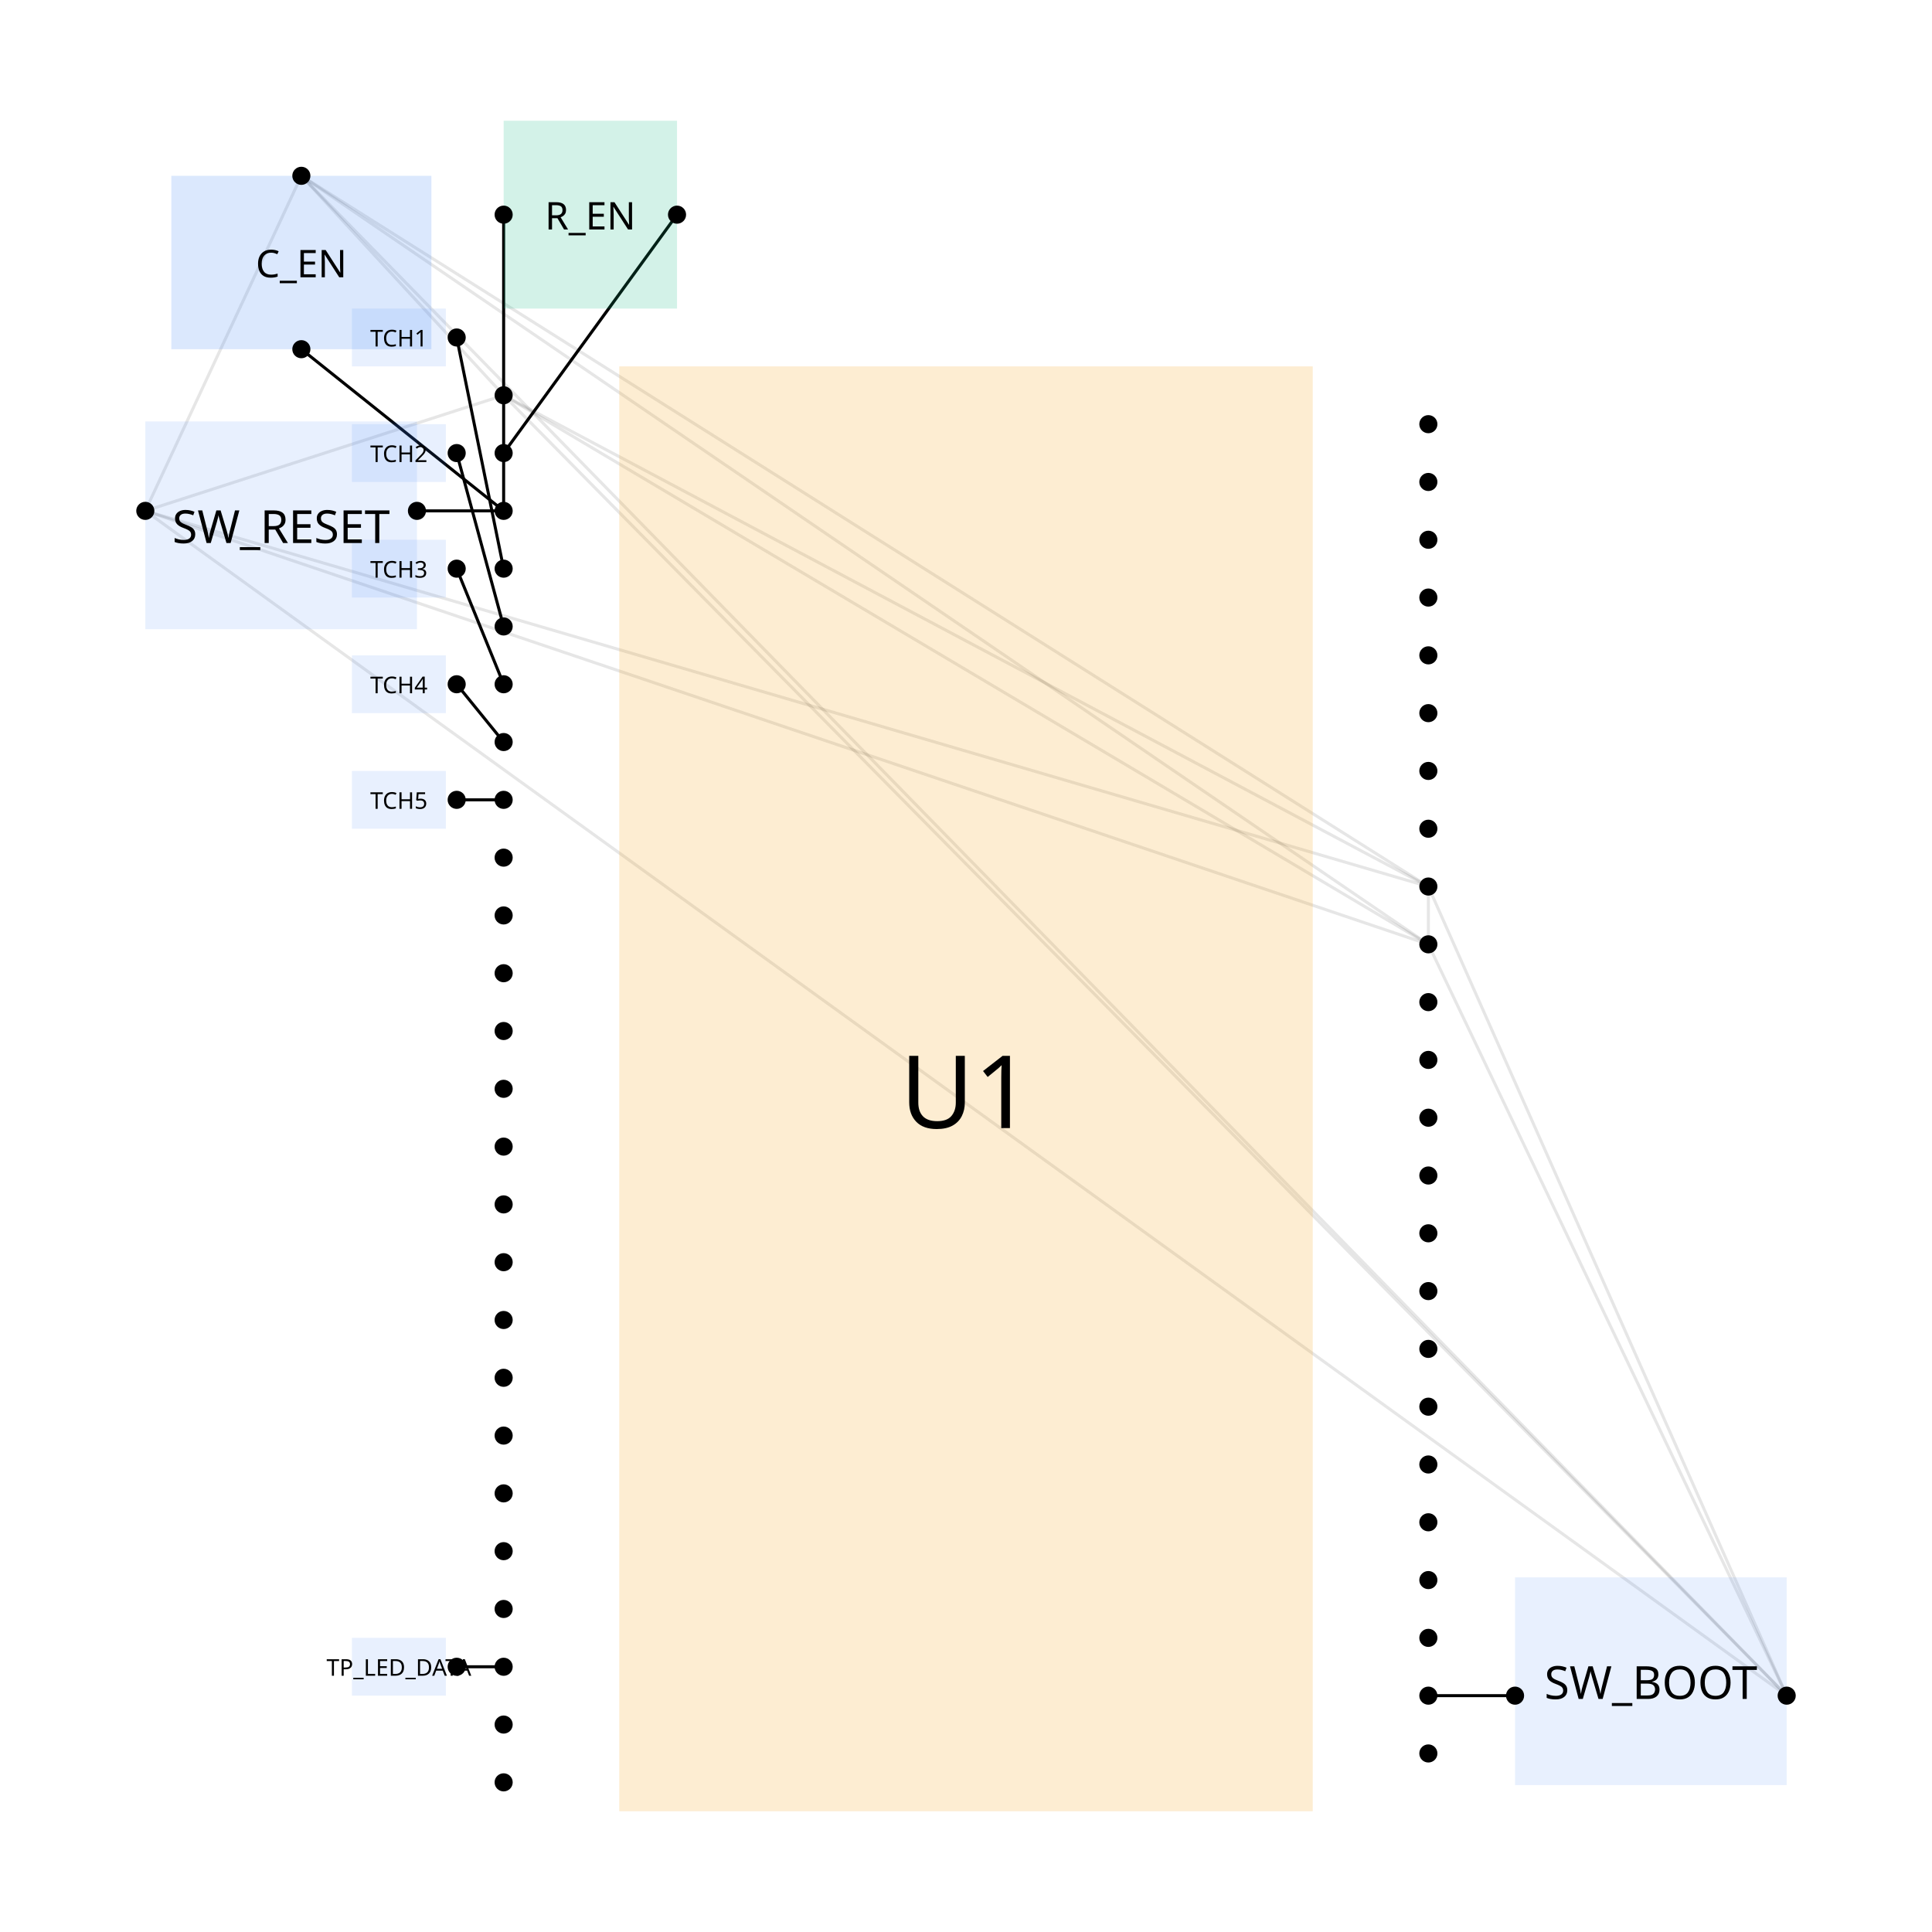
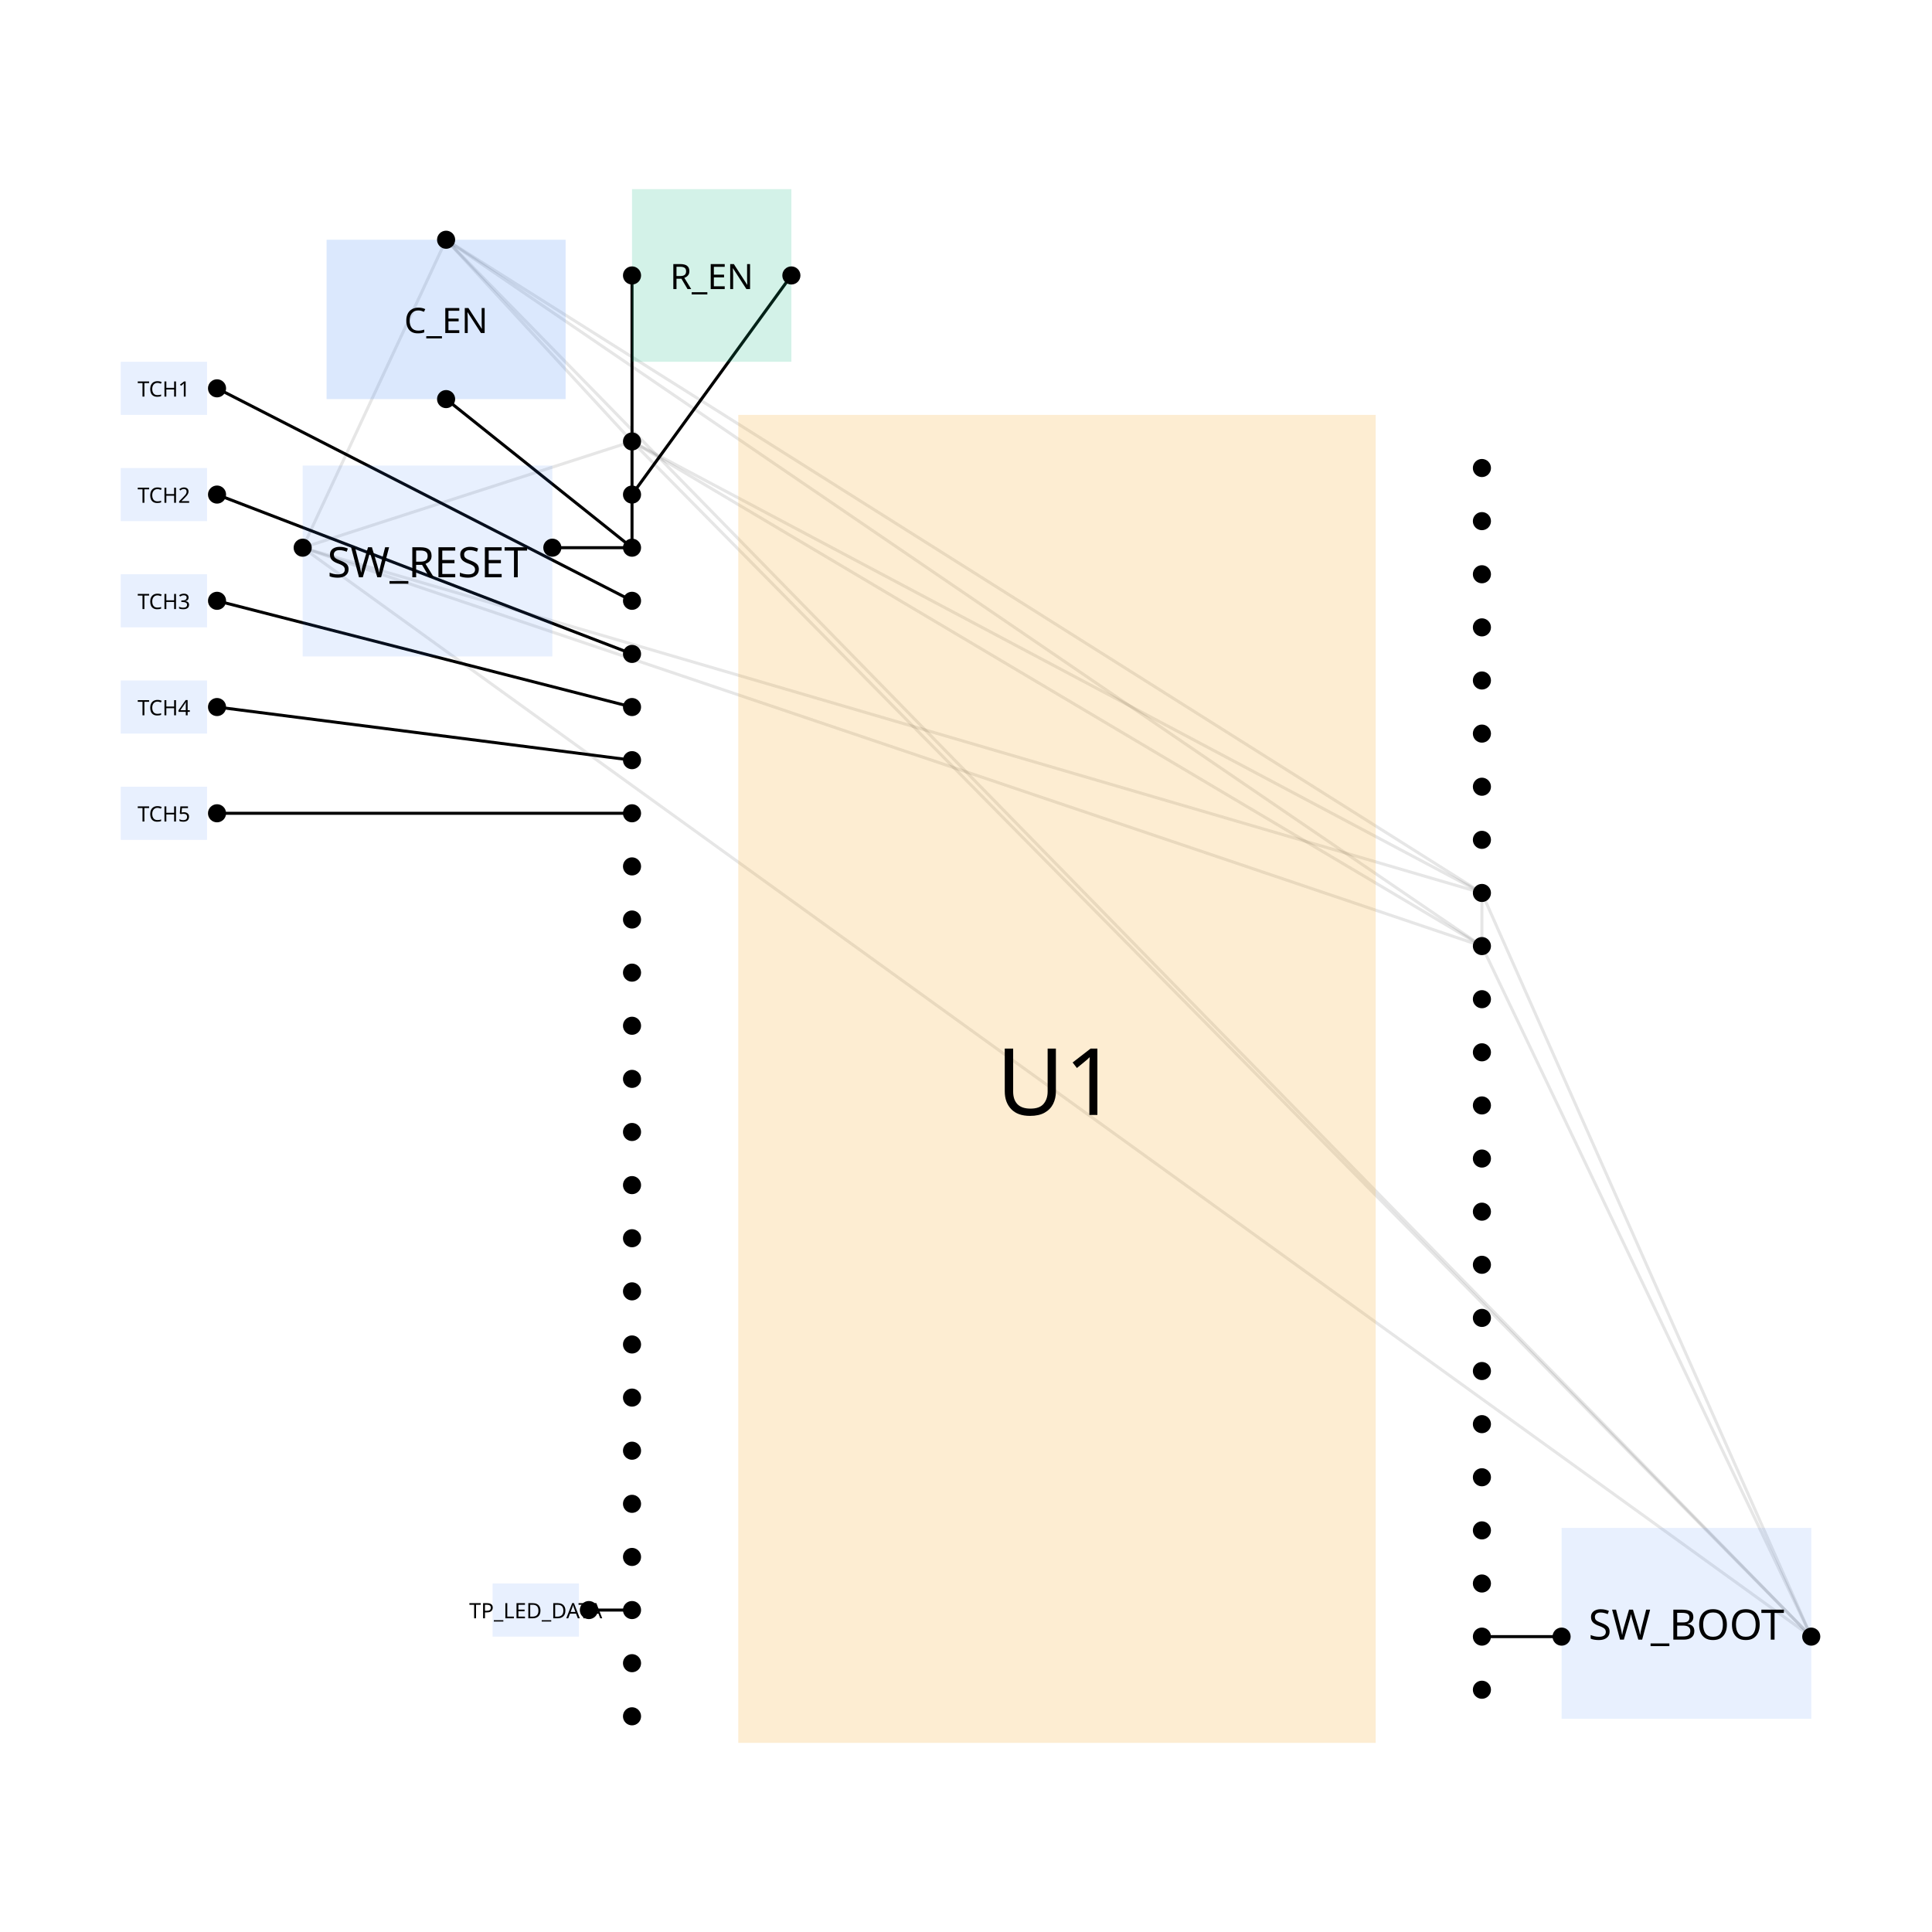
<svg xmlns="http://www.w3.org/2000/svg" width="640" height="640" viewBox="0 0 640 640">
  <rect width="100%" height="100%" fill="white" />
  <g>
-     <polyline data-points="-1.6,2.2000000000000006 -1.0000000000000009,3.0250000000000004" data-type="line" data-label="" points="166.838,150.085 224.274,71.111" fill="none" stroke="rgba(0,0,0,0.1)" stroke-width="1px" />
-   </g>
-   <g>
-     <polyline data-points="-1.6,2.400000000000001 1.6,0.49999999999999956" data-type="line" data-label="" points="166.838,130.94 473.162,312.821" fill="none" stroke="rgba(0,0,0,0.1)" stroke-width="1px" />
-   </g>
-   <g>
-     <polyline data-points="-1.6,2.400000000000001 1.6,0.6999999999999997" data-type="line" data-label="" points="166.838,130.94 473.162,293.675" fill="none" stroke="rgba(0,0,0,0.1)" stroke-width="1px" />
-   </g>
-   <g>
-     <polyline data-points="-1.6,2.400000000000001 -2.3000000000000003,3.15945535" data-type="line" data-label="" points="166.838,130.94 99.829,58.24" fill="none" stroke="rgba(0,0,0,0.1)" stroke-width="1px" />
-   </g>
-   <g>
-     <polyline data-points="-1.6,2.400000000000001 -2.8400000000000003,2.0000000000000013" data-type="line" data-label="" points="166.838,130.94 48.137,169.231" fill="none" stroke="rgba(0,0,0,0.1)" stroke-width="1px" />
-   </g>
-   <g>
-     <polyline data-points="-1.6,2.400000000000001 2.8400000000000003,-2.1000000000000005" data-type="line" data-label="" points="166.838,130.94 591.863,561.709" fill="none" stroke="rgba(0,0,0,0.1)" stroke-width="1px" />
-   </g>
-   <g>
-     <polyline data-points="1.6,0.49999999999999956 1.6,0.6999999999999997" data-type="line" data-label="" points="473.162,312.821 473.162,293.675" fill="none" stroke="rgba(0,0,0,0.1)" stroke-width="1px" />
-   </g>
-   <g>
-     <polyline data-points="1.6,0.49999999999999956 -2.3000000000000003,3.15945535" data-type="line" data-label="" points="473.162,312.821 99.829,58.24" fill="none" stroke="rgba(0,0,0,0.1)" stroke-width="1px" />
-   </g>
-   <g>
-     <polyline data-points="1.6,0.49999999999999956 -2.8400000000000003,2.0000000000000013" data-type="line" data-label="" points="473.162,312.821 48.137,169.231" fill="none" stroke="rgba(0,0,0,0.1)" stroke-width="1px" />
-   </g>
-   <g>
-     <polyline data-points="1.6,0.49999999999999956 2.8400000000000003,-2.1000000000000005" data-type="line" data-label="" points="473.162,312.821 591.863,561.709" fill="none" stroke="rgba(0,0,0,0.1)" stroke-width="1px" />
-   </g>
-   <g>
-     <polyline data-points="1.6,0.6999999999999997 -2.3000000000000003,3.15945535" data-type="line" data-label="" points="473.162,293.675 99.829,58.24" fill="none" stroke="rgba(0,0,0,0.1)" stroke-width="1px" />
-   </g>
-   <g>
-     <polyline data-points="1.6,0.6999999999999997 -2.8400000000000003,2.0000000000000013" data-type="line" data-label="" points="473.162,293.675 48.137,169.231" fill="none" stroke="rgba(0,0,0,0.1)" stroke-width="1px" />
-   </g>
-   <g>
-     <polyline data-points="1.6,0.6999999999999997 2.8400000000000003,-2.1000000000000005" data-type="line" data-label="" points="473.162,293.675 591.863,561.709" fill="none" stroke="rgba(0,0,0,0.1)" stroke-width="1px" />
-   </g>
-   <g>
-     <polyline data-points="-2.3000000000000003,3.15945535 -2.8400000000000003,2.0000000000000013" data-type="line" data-label="" points="99.829,58.24 48.137,169.231" fill="none" stroke="rgba(0,0,0,0.1)" stroke-width="1px" />
-   </g>
-   <g>
-     <polyline data-points="-2.3000000000000003,3.15945535 2.8400000000000003,-2.1000000000000005" data-type="line" data-label="" points="99.829,58.24 591.863,561.709" fill="none" stroke="rgba(0,0,0,0.1)" stroke-width="1px" />
-   </g>
-   <g>
-     <polyline data-points="-2.8400000000000003,2.0000000000000013 2.8400000000000003,-2.1000000000000005" data-type="line" data-label="" points="48.137,169.231 591.863,561.709" fill="none" stroke="rgba(0,0,0,0.1)" stroke-width="1px" />
-   </g>
-   <g>
-     <polyline data-points="-1.6,2.000000000000001 -1.6000000000000005,3.0250000000000004" data-type="line" data-label="" points="166.838,169.231 166.838,71.111" fill="none" stroke="black" stroke-width="1px" />
-   </g>
-   <g>
-     <polyline data-points="-1.6,2.000000000000001 -2.3000000000000003,2.5594553500000004" data-type="line" data-label="" points="166.838,169.231 99.829,115.676" fill="none" stroke="black" stroke-width="1px" />
-   </g>
-   <g>
-     <polyline data-points="-1.6,2.000000000000001 -1.9,2.000000000000001" data-type="line" data-label="" points="166.838,169.231 138.12,169.231" fill="none" stroke="black" stroke-width="1px" />
-   </g>
-   <g>
-     <polyline data-points="1.6,-2.1000000000000005 1.9,-2.1000000000000005" data-type="line" data-label="" points="473.162,561.709 501.88,561.709" fill="none" stroke="black" stroke-width="1px" />
-   </g>
-   <g>
-     <polyline data-points="-1.6,1.8000000000000007 -1.7625000000000002,2.600000000000002" data-type="line" data-label="" points="166.838,188.376 151.282,111.795" fill="none" stroke="black" stroke-width="1px" />
-   </g>
-   <g>
-     <polyline data-points="-1.6,1.6000000000000008 -1.7625000000000002,2.2000000000000015" data-type="line" data-label="" points="166.838,207.521 151.282,150.085" fill="none" stroke="black" stroke-width="1px" />
-   </g>
-   <g>
-     <polyline data-points="-1.6,1.4000000000000008 -1.7625,1.8000000000000012" data-type="line" data-label="" points="166.838,226.667 151.282,188.376" fill="none" stroke="black" stroke-width="1px" />
-   </g>
-   <g>
-     <polyline data-points="-1.6,1.2000000000000008 -1.7625,1.400000000000001" data-type="line" data-label="" points="166.838,245.812 151.282,226.667" fill="none" stroke="black" stroke-width="1px" />
-   </g>
-   <g>
-     <polyline data-points="-1.6,1.0000000000000009 -1.7625,1.0000000000000009" data-type="line" data-label="" points="166.838,264.957 151.282,264.957" fill="none" stroke="black" stroke-width="1px" />
-   </g>
-   <g>
-     <polyline data-points="-1.6,-2.0000000000000004 -1.7625,-2.0000000000000004" data-type="line" data-label="" points="166.838,552.137 151.282,552.137" fill="none" stroke="black" stroke-width="1px" />
-   </g>
-   <g>
-     <polyline data-points="-1.6,2.2000000000000006 -1.0000000000000009,3.0250000000000004" data-type="line" data-label="" points="166.838,150.085 224.274,71.111" fill="none" stroke="black" stroke-width="1px" />
-   </g>
-   <g>
-     <rect data-type="rect" data-label="U1" data-x="0" data-y="0" x="205.128" y="121.368" width="229.744" height="478.632" fill="rgba(245, 158, 11, 0.18)" stroke="none" stroke-width="0.01" />
-   </g>
-   <g>
-     <rect data-type="rect" data-label="R_EN" data-x="-1.3000000000000007" data-y="3.0250000000000004" x="166.838" y="40" width="57.436" height="62.222" fill="rgba(16, 185, 129, 0.18)" stroke="none" stroke-width="0.01" />
-   </g>
-   <g>
-     <rect data-type="rect" data-label="C_EN" data-x="-2.3000000000000003" data-y="2.85945535" x="56.752" y="58.24" width="86.154" height="57.436" fill="rgba(59, 130, 246, 0.18)" stroke="none" stroke-width="0.01" />
-   </g>
-   <g>
-     <rect data-type="rect" data-label="SW_RESET" data-x="-2.37" data-y="1.950000000000001" x="48.137" y="139.608" width="89.983" height="68.819" fill="rgba(59, 130, 246, 0.12)" stroke="none" stroke-width="0.01" />
-   </g>
-   <g>
-     <rect data-type="rect" data-label="SW_BOOT" data-x="2.37" data-y="-2.0500000000000007" x="501.88" y="522.514" width="89.983" height="68.819" fill="rgba(59, 130, 246, 0.12)" stroke="none" stroke-width="0.01" />
-   </g>
-   <g>
-     <rect data-type="rect" data-label="TP_LED_DATA" data-x="-1.9625000000000001" data-y="-2.0000000000000004" x="116.581" y="542.564" width="31.111" height="19.145" fill="rgba(59, 130, 246, 0.12)" stroke="none" stroke-width="0.01" />
-   </g>
-   <g>
-     <rect data-type="rect" data-label="TCH1" data-x="-1.9625000000000001" data-y="2.600000000000002" x="116.581" y="102.222" width="31.111" height="19.145" fill="rgba(59, 130, 246, 0.12)" stroke="none" stroke-width="0.01" />
-   </g>
-   <g>
-     <rect data-type="rect" data-label="TCH2" data-x="-1.9625000000000001" data-y="2.2000000000000015" x="116.581" y="140.513" width="31.111" height="19.145" fill="rgba(59, 130, 246, 0.12)" stroke="none" stroke-width="0.01" />
-   </g>
-   <g>
-     <rect data-type="rect" data-label="TCH3" data-x="-1.9625000000000001" data-y="1.8000000000000012" x="116.581" y="178.803" width="31.111" height="19.145" fill="rgba(59, 130, 246, 0.12)" stroke="none" stroke-width="0.01" />
-   </g>
-   <g>
-     <rect data-type="rect" data-label="TCH4" data-x="-1.9625000000000001" data-y="1.400000000000001" x="116.581" y="217.094" width="31.111" height="19.145" fill="rgba(59, 130, 246, 0.12)" stroke="none" stroke-width="0.01" />
-   </g>
-   <g>
-     <rect data-type="rect" data-label="TCH5" data-x="-1.9625000000000001" data-y="1.0000000000000009" x="116.581" y="255.385" width="31.111" height="19.145" fill="rgba(59, 130, 246, 0.12)" stroke="none" stroke-width="0.01" />
-   </g>
-   <text data-type="text" data-label="U1" data-x="0" data-y="0" x="320" y="360.684" fill="black" font-size="33.504" font-family="sans-serif" text-anchor="middle" dominant-baseline="central">U1</text>
-   <text data-type="text" data-label="R_EN" data-x="-1.3000000000000007" data-y="3.0250000000000004" x="195.556" y="71.111" fill="black" font-size="12.636" font-family="sans-serif" text-anchor="middle" dominant-baseline="central">R_EN</text>
-   <text data-type="text" data-label="C_EN" data-x="-2.3000000000000003" data-y="2.85945535" x="99.829" y="86.958" fill="black" font-size="12.636" font-family="sans-serif" text-anchor="middle" dominant-baseline="central">C_EN</text>
-   <text data-type="text" data-label="SW_RESET" data-x="-2.37" data-y="1.950000000000001" x="93.128" y="174.017" fill="black" font-size="15.14" font-family="sans-serif" text-anchor="middle" dominant-baseline="central">SW_RESET</text>
-   <text data-type="text" data-label="SW_BOOT" data-x="2.37" data-y="-2.0500000000000007" x="546.872" y="556.923" fill="black" font-size="15.14" font-family="sans-serif" text-anchor="middle" dominant-baseline="central">SW_BOOT</text>
-   <text data-type="text" data-label="TP_LED_DATA" data-x="-1.9625000000000001" data-y="-2.0000000000000004" x="132.137" y="552.137" fill="black" font-size="7.658" font-family="sans-serif" text-anchor="middle" dominant-baseline="central">TP_LED_DATA</text>
-   <text data-type="text" data-label="TCH1" data-x="-1.9625000000000001" data-y="2.600000000000002" x="132.137" y="111.795" fill="black" font-size="7.658" font-family="sans-serif" text-anchor="middle" dominant-baseline="central">TCH1</text>
-   <text data-type="text" data-label="TCH2" data-x="-1.9625000000000001" data-y="2.2000000000000015" x="132.137" y="150.085" fill="black" font-size="7.658" font-family="sans-serif" text-anchor="middle" dominant-baseline="central">TCH2</text>
-   <text data-type="text" data-label="TCH3" data-x="-1.9625000000000001" data-y="1.8000000000000012" x="132.137" y="188.376" fill="black" font-size="7.658" font-family="sans-serif" text-anchor="middle" dominant-baseline="central">TCH3</text>
-   <text data-type="text" data-label="TCH4" data-x="-1.9625000000000001" data-y="1.400000000000001" x="132.137" y="226.667" fill="black" font-size="7.658" font-family="sans-serif" text-anchor="middle" dominant-baseline="central">TCH4</text>
-   <text data-type="text" data-label="TCH5" data-x="-1.9625000000000001" data-y="1.0000000000000009" x="132.137" y="264.957" fill="black" font-size="7.658" font-family="sans-serif" text-anchor="middle" dominant-baseline="central">TCH5</text>
-   <g>
-     <circle data-type="point" data-label="source_port_0 (source_net_1)" data-x="-1.6" data-y="2.400000000000001" cx="166.838" cy="130.94" r="3" fill="black" />
-   </g>
-   <g>
-     <circle data-type="point" data-label="source_port_1 (source_net_0)" data-x="-1.6" data-y="2.2000000000000006" cx="166.838" cy="150.085" r="3" fill="black" />
-   </g>
-   <g>
-     <circle data-type="point" data-label="source_port_2" data-x="-1.6" data-y="2.000000000000001" cx="166.838" cy="169.231" r="3" fill="black" />
-   </g>
-   <g>
-     <circle data-type="point" data-label="source_port_3" data-x="-1.6" data-y="1.8000000000000007" cx="166.838" cy="188.376" r="3" fill="black" />
-   </g>
-   <g>
-     <circle data-type="point" data-label="source_port_4" data-x="-1.6" data-y="1.6000000000000008" cx="166.838" cy="207.521" r="3" fill="black" />
-   </g>
-   <g>
-     <circle data-type="point" data-label="source_port_5" data-x="-1.6" data-y="1.4000000000000008" cx="166.838" cy="226.667" r="3" fill="black" />
-   </g>
-   <g>
-     <circle data-type="point" data-label="source_port_6" data-x="-1.6" data-y="1.2000000000000008" cx="166.838" cy="245.812" r="3" fill="black" />
-   </g>
-   <g>
-     <circle data-type="point" data-label="source_port_7" data-x="-1.6" data-y="1.0000000000000009" cx="166.838" cy="264.957" r="3" fill="black" />
-   </g>
-   <g>
-     <circle data-type="point" data-label="source_port_8" data-x="-1.6" data-y="0.8000000000000009" cx="166.838" cy="284.103" r="3" fill="black" />
-   </g>
-   <g>
-     <circle data-type="point" data-label="source_port_9" data-x="-1.6" data-y="0.600000000000001" cx="166.838" cy="303.248" r="3" fill="black" />
-   </g>
-   <g>
-     <circle data-type="point" data-label="source_port_10" data-x="-1.6" data-y="0.400000000000001" cx="166.838" cy="322.393" r="3" fill="black" />
-   </g>
-   <g>
-     <circle data-type="point" data-label="source_port_11" data-x="-1.6" data-y="0.20000000000000107" cx="166.838" cy="341.538" r="3" fill="black" />
-   </g>
-   <g>
-     <circle data-type="point" data-label="source_port_12" data-x="-1.6" data-y="8.881784197001252e-16" cx="166.838" cy="360.684" r="3" fill="black" />
-   </g>
-   <g>
-     <circle data-type="point" data-label="source_port_13" data-x="-1.6" data-y="-0.1999999999999993" cx="166.838" cy="379.829" r="3" fill="black" />
-   </g>
-   <g>
-     <circle data-type="point" data-label="source_port_14" data-x="-1.6" data-y="-0.39999999999999947" cx="166.838" cy="398.974" r="3" fill="black" />
-   </g>
-   <g>
-     <circle data-type="point" data-label="source_port_15" data-x="-1.6" data-y="-0.5999999999999996" cx="166.838" cy="418.12" r="3" fill="black" />
-   </g>
-   <g>
-     <circle data-type="point" data-label="source_port_16" data-x="-1.6" data-y="-0.7999999999999998" cx="166.838" cy="437.265" r="3" fill="black" />
-   </g>
-   <g>
-     <circle data-type="point" data-label="source_port_17" data-x="-1.6" data-y="-1" cx="166.838" cy="456.41" r="3" fill="black" />
-   </g>
-   <g>
-     <circle data-type="point" data-label="source_port_18" data-x="-1.6" data-y="-1.2000000000000002" cx="166.838" cy="475.556" r="3" fill="black" />
-   </g>
-   <g>
-     <circle data-type="point" data-label="source_port_19" data-x="-1.6" data-y="-1.4000000000000004" cx="166.838" cy="494.701" r="3" fill="black" />
-   </g>
-   <g>
-     <circle data-type="point" data-label="source_port_20" data-x="-1.6" data-y="-1.6" cx="166.838" cy="513.846" r="3" fill="black" />
-   </g>
-   <g>
-     <circle data-type="point" data-label="source_port_21" data-x="-1.6" data-y="-1.8000000000000003" cx="166.838" cy="532.991" r="3" fill="black" />
-   </g>
-   <g>
-     <circle data-type="point" data-label="source_port_22" data-x="-1.6" data-y="-2.0000000000000004" cx="166.838" cy="552.137" r="3" fill="black" />
-   </g>
-   <g>
-     <circle data-type="point" data-label="source_port_23" data-x="-1.6" data-y="-2.2000000000000006" cx="166.838" cy="571.282" r="3" fill="black" />
-   </g>
-   <g>
-     <circle data-type="point" data-label="source_port_24" data-x="-1.6" data-y="-2.400000000000001" cx="166.838" cy="590.427" r="3" fill="black" />
-   </g>
-   <g>
-     <circle data-type="point" data-label="source_port_25" data-x="1.6" data-y="-2.3000000000000007" cx="473.162" cy="580.855" r="3" fill="black" />
-   </g>
-   <g>
-     <circle data-type="point" data-label="source_port_26" data-x="1.6" data-y="-2.1000000000000005" cx="473.162" cy="561.709" r="3" fill="black" />
-   </g>
-   <g>
-     <circle data-type="point" data-label="source_port_27" data-x="1.6" data-y="-1.9000000000000008" cx="473.162" cy="542.564" r="3" fill="black" />
-   </g>
-   <g>
-     <circle data-type="point" data-label="source_port_28" data-x="1.6" data-y="-1.7000000000000006" cx="473.162" cy="523.419" r="3" fill="black" />
-   </g>
-   <g>
-     <circle data-type="point" data-label="source_port_29" data-x="1.6" data-y="-1.5000000000000007" cx="473.162" cy="504.274" r="3" fill="black" />
-   </g>
-   <g>
-     <circle data-type="point" data-label="source_port_30" data-x="1.6" data-y="-1.3000000000000007" cx="473.162" cy="485.128" r="3" fill="black" />
-   </g>
-   <g>
-     <circle data-type="point" data-label="source_port_31" data-x="1.6" data-y="-1.1000000000000008" cx="473.162" cy="465.983" r="3" fill="black" />
-   </g>
-   <g>
-     <circle data-type="point" data-label="source_port_32" data-x="1.6" data-y="-0.9000000000000008" cx="473.162" cy="446.838" r="3" fill="black" />
-   </g>
-   <g>
-     <circle data-type="point" data-label="source_port_33" data-x="1.6" data-y="-0.7000000000000008" cx="473.162" cy="427.692" r="3" fill="black" />
-   </g>
-   <g>
-     <circle data-type="point" data-label="source_port_34" data-x="1.6" data-y="-0.5000000000000009" cx="473.162" cy="408.547" r="3" fill="black" />
-   </g>
-   <g>
-     <circle data-type="point" data-label="source_port_35" data-x="1.6" data-y="-0.30000000000000093" cx="473.162" cy="389.402" r="3" fill="black" />
-   </g>
-   <g>
-     <circle data-type="point" data-label="source_port_36" data-x="1.6" data-y="-0.10000000000000098" cx="473.162" cy="370.256" r="3" fill="black" />
-   </g>
-   <g>
-     <circle data-type="point" data-label="source_port_37" data-x="1.6" data-y="0.0999999999999992" cx="473.162" cy="351.111" r="3" fill="black" />
-   </g>
-   <g>
-     <circle data-type="point" data-label="source_port_38" data-x="1.6" data-y="0.2999999999999994" cx="473.162" cy="331.966" r="3" fill="black" />
-   </g>
-   <g>
-     <circle data-type="point" data-label="source_port_39 (source_net_1)" data-x="1.6" data-y="0.49999999999999956" cx="473.162" cy="312.821" r="3" fill="black" />
-   </g>
-   <g>
-     <circle data-type="point" data-label="source_port_40 (source_net_1)" data-x="1.6" data-y="0.6999999999999997" cx="473.162" cy="293.675" r="3" fill="black" />
-   </g>
-   <g>
-     <circle data-type="point" data-label="source_port_41" data-x="1.6" data-y="0.8999999999999999" cx="473.162" cy="274.53" r="3" fill="black" />
-   </g>
-   <g>
-     <circle data-type="point" data-label="source_port_42" data-x="1.6" data-y="1.1" cx="473.162" cy="255.385" r="3" fill="black" />
-   </g>
-   <g>
-     <circle data-type="point" data-label="source_port_43" data-x="1.6" data-y="1.3000000000000003" cx="473.162" cy="236.239" r="3" fill="black" />
-   </g>
-   <g>
-     <circle data-type="point" data-label="source_port_44" data-x="1.6" data-y="1.5000000000000004" cx="473.162" cy="217.094" r="3" fill="black" />
-   </g>
-   <g>
-     <circle data-type="point" data-label="source_port_45" data-x="1.6" data-y="1.7000000000000002" cx="473.162" cy="197.949" r="3" fill="black" />
-   </g>
-   <g>
-     <circle data-type="point" data-label="source_port_46" data-x="1.6" data-y="1.9000000000000004" cx="473.162" cy="178.803" r="3" fill="black" />
-   </g>
-   <g>
-     <circle data-type="point" data-label="source_port_47" data-x="1.6" data-y="2.1000000000000005" cx="473.162" cy="159.658" r="3" fill="black" />
-   </g>
-   <g>
-     <circle data-type="point" data-label="source_port_48" data-x="1.6" data-y="2.3000000000000007" cx="473.162" cy="140.513" r="3" fill="black" />
-   </g>
-   <g>
-     <circle data-type="point" data-label="source_port_49" data-x="-1.6000000000000005" data-y="3.0250000000000004" cx="166.838" cy="71.111" r="3" fill="black" />
-   </g>
-   <g>
-     <circle data-type="point" data-label="source_port_50 (source_net_0)" data-x="-1.0000000000000009" data-y="3.0250000000000004" cx="224.274" cy="71.111" r="3" fill="black" />
-   </g>
-   <g>
-     <circle data-type="point" data-label="source_port_51" data-x="-2.3000000000000003" data-y="2.5594553500000004" cx="99.829" cy="115.676" r="3" fill="black" />
-   </g>
-   <g>
-     <circle data-type="point" data-label="source_port_52 (source_net_1)" data-x="-2.3000000000000003" data-y="3.15945535" cx="99.829" cy="58.24" r="3" fill="black" />
-   </g>
-   <g>
-     <circle data-type="point" data-label="source_port_53" data-x="-1.9" data-y="2.000000000000001" cx="138.12" cy="169.231" r="3" fill="black" />
-   </g>
-   <g>
-     <circle data-type="point" data-label="source_port_54 (source_net_1)" data-x="-2.8400000000000003" data-y="2.0000000000000013" cx="48.137" cy="169.231" r="3" fill="black" />
-   </g>
-   <g>
-     <circle data-type="point" data-label="source_port_57" data-x="1.9" data-y="-2.1000000000000005" cx="501.88" cy="561.709" r="3" fill="black" />
-   </g>
-   <g>
-     <circle data-type="point" data-label="source_port_58 (source_net_1)" data-x="2.8400000000000003" data-y="-2.1000000000000005" cx="591.863" cy="561.709" r="3" fill="black" />
-   </g>
-   <g>
-     <circle data-type="point" data-label="source_port_61" data-x="-1.7625" data-y="-2.0000000000000004" cx="151.282" cy="552.137" r="3" fill="black" />
-   </g>
-   <g>
-     <circle data-type="point" data-label="source_port_62" data-x="-1.7625000000000002" data-y="2.600000000000002" cx="151.282" cy="111.795" r="3" fill="black" />
-   </g>
-   <g>
-     <circle data-type="point" data-label="source_port_63" data-x="-1.7625000000000002" data-y="2.2000000000000015" cx="151.282" cy="150.085" r="3" fill="black" />
-   </g>
-   <g>
-     <circle data-type="point" data-label="source_port_64" data-x="-1.7625" data-y="1.8000000000000012" cx="151.282" cy="188.376" r="3" fill="black" />
-   </g>
-   <g>
-     <circle data-type="point" data-label="source_port_65" data-x="-1.7625" data-y="1.400000000000001" cx="151.282" cy="226.667" r="3" fill="black" />
-   </g>
-   <g>
-     <circle data-type="point" data-label="source_port_66" data-x="-1.7625" data-y="1.0000000000000009" cx="151.282" cy="264.957" r="3" fill="black" />
+     <polyline data-points="-1.6,2.2000000000000006 -1.0000000000000009,3.0250000000000004" data-type="line" data-label="" points="209.364,163.833 262.152,91.249" fill="none" stroke="rgba(0,0,0,0.1)" stroke-width="1px" />
+   </g>
+   <g>
+     <polyline data-points="-1.6,2.400000000000001 1.6,0.49999999999999956" data-type="line" data-label="" points="209.364,146.237 490.903,313.401" fill="none" stroke="rgba(0,0,0,0.1)" stroke-width="1px" />
+   </g>
+   <g>
+     <polyline data-points="-1.6,2.400000000000001 1.6,0.6999999999999997" data-type="line" data-label="" points="209.364,146.237 490.903,295.805" fill="none" stroke="rgba(0,0,0,0.1)" stroke-width="1px" />
+   </g>
+   <g>
+     <polyline data-points="-1.6,2.400000000000001 -2.3000000000000003,3.15945535" data-type="line" data-label="" points="209.364,146.237 147.777,79.419" fill="none" stroke="rgba(0,0,0,0.1)" stroke-width="1px" />
+   </g>
+   <g>
+     <polyline data-points="-1.6,2.400000000000001 -2.8400000000000003,2.0000000000000013" data-type="line" data-label="" points="209.364,146.237 100.267,181.43" fill="none" stroke="rgba(0,0,0,0.1)" stroke-width="1px" />
+   </g>
+   <g>
+     <polyline data-points="-1.6,2.400000000000001 2.8400000000000003,-2.1000000000000005" data-type="line" data-label="" points="209.364,146.237 600,542.152" fill="none" stroke="rgba(0,0,0,0.1)" stroke-width="1px" />
+   </g>
+   <g>
+     <polyline data-points="1.6,0.49999999999999956 1.6,0.6999999999999997" data-type="line" data-label="" points="490.903,313.401 490.903,295.805" fill="none" stroke="rgba(0,0,0,0.1)" stroke-width="1px" />
+   </g>
+   <g>
+     <polyline data-points="1.6,0.49999999999999956 -2.3000000000000003,3.15945535" data-type="line" data-label="" points="490.903,313.401 147.777,79.419" fill="none" stroke="rgba(0,0,0,0.1)" stroke-width="1px" />
+   </g>
+   <g>
+     <polyline data-points="1.6,0.49999999999999956 -2.8400000000000003,2.0000000000000013" data-type="line" data-label="" points="490.903,313.401 100.267,181.43" fill="none" stroke="rgba(0,0,0,0.1)" stroke-width="1px" />
+   </g>
+   <g>
+     <polyline data-points="1.6,0.49999999999999956 2.8400000000000003,-2.1000000000000005" data-type="line" data-label="" points="490.903,313.401 600,542.152" fill="none" stroke="rgba(0,0,0,0.1)" stroke-width="1px" />
+   </g>
+   <g>
+     <polyline data-points="1.6,0.6999999999999997 -2.3000000000000003,3.15945535" data-type="line" data-label="" points="490.903,295.805 147.777,79.419" fill="none" stroke="rgba(0,0,0,0.1)" stroke-width="1px" />
+   </g>
+   <g>
+     <polyline data-points="1.6,0.6999999999999997 -2.8400000000000003,2.0000000000000013" data-type="line" data-label="" points="490.903,295.805 100.267,181.43" fill="none" stroke="rgba(0,0,0,0.1)" stroke-width="1px" />
+   </g>
+   <g>
+     <polyline data-points="1.6,0.6999999999999997 2.8400000000000003,-2.1000000000000005" data-type="line" data-label="" points="490.903,295.805 600,542.152" fill="none" stroke="rgba(0,0,0,0.1)" stroke-width="1px" />
+   </g>
+   <g>
+     <polyline data-points="-2.3000000000000003,3.15945535 -2.8400000000000003,2.0000000000000013" data-type="line" data-label="" points="147.777,79.419 100.267,181.43" fill="none" stroke="rgba(0,0,0,0.1)" stroke-width="1px" />
+   </g>
+   <g>
+     <polyline data-points="-2.3000000000000003,3.15945535 2.8400000000000003,-2.1000000000000005" data-type="line" data-label="" points="147.777,79.419 600,542.152" fill="none" stroke="rgba(0,0,0,0.1)" stroke-width="1px" />
+   </g>
+   <g>
+     <polyline data-points="-2.8400000000000003,2.0000000000000013 2.8400000000000003,-2.1000000000000005" data-type="line" data-label="" points="100.267,181.43 600,542.152" fill="none" stroke="rgba(0,0,0,0.1)" stroke-width="1px" />
+   </g>
+   <g>
+     <polyline data-points="-1.6,2.000000000000001 -1.6000000000000005,3.0250000000000004" data-type="line" data-label="" points="209.364,181.43 209.364,91.249" fill="none" stroke="black" stroke-width="1px" />
+   </g>
+   <g>
+     <polyline data-points="-1.6,2.000000000000001 -2.3000000000000003,2.5594553500000004" data-type="line" data-label="" points="209.364,181.43 147.777,132.208" fill="none" stroke="black" stroke-width="1px" />
+   </g>
+   <g>
+     <polyline data-points="-1.6,2.000000000000001 -1.9,2.000000000000001" data-type="line" data-label="" points="209.364,181.43 182.969,181.43" fill="none" stroke="black" stroke-width="1px" />
+   </g>
+   <g>
+     <polyline data-points="1.6,-2.1000000000000005 1.9,-2.1000000000000005" data-type="line" data-label="" points="490.903,542.152 517.298,542.152" fill="none" stroke="black" stroke-width="1px" />
+   </g>
+   <g>
+     <polyline data-points="-1.6,1.8000000000000007 -3.162500000000001,2.600000000000002" data-type="line" data-label="" points="209.364,199.026 71.893,128.641" fill="none" stroke="black" stroke-width="1px" />
+   </g>
+   <g>
+     <polyline data-points="-1.6,1.6000000000000008 -3.1625000000000014,2.2000000000000015" data-type="line" data-label="" points="209.364,216.622 71.893,163.833" fill="none" stroke="black" stroke-width="1px" />
+   </g>
+   <g>
+     <polyline data-points="-1.6,1.4000000000000008 -3.162500000000001,1.8000000000000012" data-type="line" data-label="" points="209.364,234.218 71.893,199.026" fill="none" stroke="black" stroke-width="1px" />
+   </g>
+   <g>
+     <polyline data-points="-1.6,1.2000000000000008 -3.162500000000001,1.400000000000001" data-type="line" data-label="" points="209.364,251.815 71.893,234.218" fill="none" stroke="black" stroke-width="1px" />
+   </g>
+   <g>
+     <polyline data-points="-1.6,1.0000000000000009 -3.162500000000001,1.0000000000000009" data-type="line" data-label="" points="209.364,269.411 71.893,269.411" fill="none" stroke="black" stroke-width="1px" />
+   </g>
+   <g>
+     <polyline data-points="-1.6,-2.0000000000000004 -1.7625,-2.0000000000000004" data-type="line" data-label="" points="209.364,533.354 195.067,533.354" fill="none" stroke="black" stroke-width="1px" />
+   </g>
+   <g>
+     <polyline data-points="-1.6,2.2000000000000006 -1.0000000000000009,3.0250000000000004" data-type="line" data-label="" points="209.364,163.833 262.152,91.249" fill="none" stroke="black" stroke-width="1px" />
+   </g>
+   <g>
+     <rect data-type="rect" data-label="U1" data-x="0" data-y="0" x="244.556" y="137.439" width="211.155" height="439.906" fill="rgba(245, 158, 11, 0.18)" stroke="none" stroke-width="0.011" />
+   </g>
+   <g>
+     <rect data-type="rect" data-label="R_EN" data-x="-1.3000000000000007" data-y="3.0250000000000004" x="209.364" y="62.655" width="52.789" height="57.188" fill="rgba(16, 185, 129, 0.18)" stroke="none" stroke-width="0.011" />
+   </g>
+   <g>
+     <rect data-type="rect" data-label="C_EN" data-x="-2.3000000000000003" data-y="2.85945535" x="108.185" y="79.419" width="79.183" height="52.789" fill="rgba(59, 130, 246, 0.18)" stroke="none" stroke-width="0.011" />
+   </g>
+   <g>
+     <rect data-type="rect" data-label="SW_RESET" data-x="-2.37" data-y="1.950000000000001" x="100.267" y="154.203" width="82.702" height="63.251" fill="rgba(59, 130, 246, 0.12)" stroke="none" stroke-width="0.011" />
+   </g>
+   <g>
+     <rect data-type="rect" data-label="SW_BOOT" data-x="2.37" data-y="-2.0500000000000007" x="517.298" y="506.128" width="82.702" height="63.251" fill="rgba(59, 130, 246, 0.12)" stroke="none" stroke-width="0.011" />
+   </g>
+   <g>
+     <rect data-type="rect" data-label="TP_LED_DATA" data-x="-1.9625000000000001" data-y="-2.0000000000000004" x="163.174" y="524.556" width="28.594" height="17.596" fill="rgba(59, 130, 246, 0.12)" stroke="none" stroke-width="0.011" />
+   </g>
+   <g>
+     <rect data-type="rect" data-label="TCH1" data-x="-3.362500000000001" data-y="2.600000000000002" x="40" y="119.843" width="28.594" height="17.596" fill="rgba(59, 130, 246, 0.12)" stroke="none" stroke-width="0.011" />
+   </g>
+   <g>
+     <rect data-type="rect" data-label="TCH2" data-x="-3.362500000000001" data-y="2.2000000000000015" x="40" y="155.035" width="28.594" height="17.596" fill="rgba(59, 130, 246, 0.12)" stroke="none" stroke-width="0.011" />
+   </g>
+   <g>
+     <rect data-type="rect" data-label="TCH3" data-x="-3.362500000000001" data-y="1.8000000000000012" x="40" y="190.228" width="28.594" height="17.596" fill="rgba(59, 130, 246, 0.12)" stroke="none" stroke-width="0.011" />
+   </g>
+   <g>
+     <rect data-type="rect" data-label="TCH4" data-x="-3.362500000000001" data-y="1.400000000000001" x="40" y="225.42" width="28.594" height="17.596" fill="rgba(59, 130, 246, 0.12)" stroke="none" stroke-width="0.011" />
+   </g>
+   <g>
+     <rect data-type="rect" data-label="TCH5" data-x="-3.362500000000001" data-y="1.0000000000000009" x="40" y="260.613" width="28.594" height="17.596" fill="rgba(59, 130, 246, 0.12)" stroke="none" stroke-width="0.011" />
+   </g>
+   <text data-type="text" data-label="U1" data-x="0" data-y="0" x="350.134" y="357.392" fill="black" font-size="30.793" font-family="sans-serif" text-anchor="middle" dominant-baseline="central">U1</text>
+   <text data-type="text" data-label="R_EN" data-x="-1.3000000000000007" data-y="3.0250000000000004" x="235.758" y="91.249" fill="black" font-size="11.614" font-family="sans-serif" text-anchor="middle" dominant-baseline="central">R_EN</text>
+   <text data-type="text" data-label="C_EN" data-x="-2.3000000000000003" data-y="2.85945535" x="147.777" y="105.814" fill="black" font-size="11.614" font-family="sans-serif" text-anchor="middle" dominant-baseline="central">C_EN</text>
+   <text data-type="text" data-label="SW_RESET" data-x="-2.37" data-y="1.950000000000001" x="141.618" y="185.829" fill="black" font-size="13.915" font-family="sans-serif" text-anchor="middle" dominant-baseline="central">SW_RESET</text>
+   <text data-type="text" data-label="SW_BOOT" data-x="2.37" data-y="-2.0500000000000007" x="558.649" y="537.753" fill="black" font-size="13.915" font-family="sans-serif" text-anchor="middle" dominant-baseline="central">SW_BOOT</text>
+   <text data-type="text" data-label="TP_LED_DATA" data-x="-1.9625000000000001" data-y="-2.0000000000000004" x="177.471" y="533.354" fill="black" font-size="7.038" font-family="sans-serif" text-anchor="middle" dominant-baseline="central">TP_LED_DATA</text>
+   <text data-type="text" data-label="TCH1" data-x="-3.362500000000001" data-y="2.600000000000002" x="54.297" y="128.641" fill="black" font-size="7.038" font-family="sans-serif" text-anchor="middle" dominant-baseline="central">TCH1</text>
+   <text data-type="text" data-label="TCH2" data-x="-3.362500000000001" data-y="2.2000000000000015" x="54.297" y="163.833" fill="black" font-size="7.038" font-family="sans-serif" text-anchor="middle" dominant-baseline="central">TCH2</text>
+   <text data-type="text" data-label="TCH3" data-x="-3.362500000000001" data-y="1.8000000000000012" x="54.297" y="199.026" fill="black" font-size="7.038" font-family="sans-serif" text-anchor="middle" dominant-baseline="central">TCH3</text>
+   <text data-type="text" data-label="TCH4" data-x="-3.362500000000001" data-y="1.400000000000001" x="54.297" y="234.218" fill="black" font-size="7.038" font-family="sans-serif" text-anchor="middle" dominant-baseline="central">TCH4</text>
+   <text data-type="text" data-label="TCH5" data-x="-3.362500000000001" data-y="1.0000000000000009" x="54.297" y="269.411" fill="black" font-size="7.038" font-family="sans-serif" text-anchor="middle" dominant-baseline="central">TCH5</text>
+   <g>
+     <circle data-type="point" data-label="source_port_0 (source_net_1)" data-x="-1.6" data-y="2.400000000000001" cx="209.364" cy="146.237" r="3" fill="black" />
+   </g>
+   <g>
+     <circle data-type="point" data-label="source_port_1 (source_net_0)" data-x="-1.6" data-y="2.2000000000000006" cx="209.364" cy="163.833" r="3" fill="black" />
+   </g>
+   <g>
+     <circle data-type="point" data-label="source_port_2" data-x="-1.6" data-y="2.000000000000001" cx="209.364" cy="181.43" r="3" fill="black" />
+   </g>
+   <g>
+     <circle data-type="point" data-label="source_port_3" data-x="-1.6" data-y="1.8000000000000007" cx="209.364" cy="199.026" r="3" fill="black" />
+   </g>
+   <g>
+     <circle data-type="point" data-label="source_port_4" data-x="-1.6" data-y="1.6000000000000008" cx="209.364" cy="216.622" r="3" fill="black" />
+   </g>
+   <g>
+     <circle data-type="point" data-label="source_port_5" data-x="-1.6" data-y="1.4000000000000008" cx="209.364" cy="234.218" r="3" fill="black" />
+   </g>
+   <g>
+     <circle data-type="point" data-label="source_port_6" data-x="-1.6" data-y="1.2000000000000008" cx="209.364" cy="251.815" r="3" fill="black" />
+   </g>
+   <g>
+     <circle data-type="point" data-label="source_port_7" data-x="-1.6" data-y="1.0000000000000009" cx="209.364" cy="269.411" r="3" fill="black" />
+   </g>
+   <g>
+     <circle data-type="point" data-label="source_port_8" data-x="-1.6" data-y="0.8000000000000009" cx="209.364" cy="287.007" r="3" fill="black" />
+   </g>
+   <g>
+     <circle data-type="point" data-label="source_port_9" data-x="-1.6" data-y="0.600000000000001" cx="209.364" cy="304.603" r="3" fill="black" />
+   </g>
+   <g>
+     <circle data-type="point" data-label="source_port_10" data-x="-1.6" data-y="0.400000000000001" cx="209.364" cy="322.2" r="3" fill="black" />
+   </g>
+   <g>
+     <circle data-type="point" data-label="source_port_11" data-x="-1.6" data-y="0.20000000000000107" cx="209.364" cy="339.796" r="3" fill="black" />
+   </g>
+   <g>
+     <circle data-type="point" data-label="source_port_12" data-x="-1.6" data-y="8.881784197001252e-16" cx="209.364" cy="357.392" r="3" fill="black" />
+   </g>
+   <g>
+     <circle data-type="point" data-label="source_port_13" data-x="-1.6" data-y="-0.1999999999999993" cx="209.364" cy="374.988" r="3" fill="black" />
+   </g>
+   <g>
+     <circle data-type="point" data-label="source_port_14" data-x="-1.6" data-y="-0.39999999999999947" cx="209.364" cy="392.584" r="3" fill="black" />
+   </g>
+   <g>
+     <circle data-type="point" data-label="source_port_15" data-x="-1.6" data-y="-0.5999999999999996" cx="209.364" cy="410.181" r="3" fill="black" />
+   </g>
+   <g>
+     <circle data-type="point" data-label="source_port_16" data-x="-1.6" data-y="-0.7999999999999998" cx="209.364" cy="427.777" r="3" fill="black" />
+   </g>
+   <g>
+     <circle data-type="point" data-label="source_port_17" data-x="-1.6" data-y="-1" cx="209.364" cy="445.373" r="3" fill="black" />
+   </g>
+   <g>
+     <circle data-type="point" data-label="source_port_18" data-x="-1.6" data-y="-1.2000000000000002" cx="209.364" cy="462.969" r="3" fill="black" />
+   </g>
+   <g>
+     <circle data-type="point" data-label="source_port_19" data-x="-1.6" data-y="-1.4000000000000004" cx="209.364" cy="480.566" r="3" fill="black" />
+   </g>
+   <g>
+     <circle data-type="point" data-label="source_port_20" data-x="-1.6" data-y="-1.6" cx="209.364" cy="498.162" r="3" fill="black" />
+   </g>
+   <g>
+     <circle data-type="point" data-label="source_port_21" data-x="-1.6" data-y="-1.8000000000000003" cx="209.364" cy="515.758" r="3" fill="black" />
+   </g>
+   <g>
+     <circle data-type="point" data-label="source_port_22" data-x="-1.6" data-y="-2.0000000000000004" cx="209.364" cy="533.354" r="3" fill="black" />
+   </g>
+   <g>
+     <circle data-type="point" data-label="source_port_23" data-x="-1.6" data-y="-2.2000000000000006" cx="209.364" cy="550.951" r="3" fill="black" />
+   </g>
+   <g>
+     <circle data-type="point" data-label="source_port_24" data-x="-1.6" data-y="-2.400000000000001" cx="209.364" cy="568.547" r="3" fill="black" />
+   </g>
+   <g>
+     <circle data-type="point" data-label="source_port_25" data-x="1.6" data-y="-2.3000000000000007" cx="490.903" cy="559.749" r="3" fill="black" />
+   </g>
+   <g>
+     <circle data-type="point" data-label="source_port_26" data-x="1.6" data-y="-2.1000000000000005" cx="490.903" cy="542.152" r="3" fill="black" />
+   </g>
+   <g>
+     <circle data-type="point" data-label="source_port_27" data-x="1.6" data-y="-1.9000000000000008" cx="490.903" cy="524.556" r="3" fill="black" />
+   </g>
+   <g>
+     <circle data-type="point" data-label="source_port_28" data-x="1.6" data-y="-1.7000000000000006" cx="490.903" cy="506.96" r="3" fill="black" />
+   </g>
+   <g>
+     <circle data-type="point" data-label="source_port_29" data-x="1.6" data-y="-1.5000000000000007" cx="490.903" cy="489.364" r="3" fill="black" />
+   </g>
+   <g>
+     <circle data-type="point" data-label="source_port_30" data-x="1.6" data-y="-1.3000000000000007" cx="490.903" cy="471.767" r="3" fill="black" />
+   </g>
+   <g>
+     <circle data-type="point" data-label="source_port_31" data-x="1.6" data-y="-1.1000000000000008" cx="490.903" cy="454.171" r="3" fill="black" />
+   </g>
+   <g>
+     <circle data-type="point" data-label="source_port_32" data-x="1.6" data-y="-0.9000000000000008" cx="490.903" cy="436.575" r="3" fill="black" />
+   </g>
+   <g>
+     <circle data-type="point" data-label="source_port_33" data-x="1.6" data-y="-0.7000000000000008" cx="490.903" cy="418.979" r="3" fill="black" />
+   </g>
+   <g>
+     <circle data-type="point" data-label="source_port_34" data-x="1.6" data-y="-0.5000000000000009" cx="490.903" cy="401.383" r="3" fill="black" />
+   </g>
+   <g>
+     <circle data-type="point" data-label="source_port_35" data-x="1.6" data-y="-0.30000000000000093" cx="490.903" cy="383.786" r="3" fill="black" />
+   </g>
+   <g>
+     <circle data-type="point" data-label="source_port_36" data-x="1.6" data-y="-0.10000000000000098" cx="490.903" cy="366.19" r="3" fill="black" />
+   </g>
+   <g>
+     <circle data-type="point" data-label="source_port_37" data-x="1.6" data-y="0.0999999999999992" cx="490.903" cy="348.594" r="3" fill="black" />
+   </g>
+   <g>
+     <circle data-type="point" data-label="source_port_38" data-x="1.6" data-y="0.2999999999999994" cx="490.903" cy="330.998" r="3" fill="black" />
+   </g>
+   <g>
+     <circle data-type="point" data-label="source_port_39 (source_net_1)" data-x="1.6" data-y="0.49999999999999956" cx="490.903" cy="313.401" r="3" fill="black" />
+   </g>
+   <g>
+     <circle data-type="point" data-label="source_port_40 (source_net_1)" data-x="1.6" data-y="0.6999999999999997" cx="490.903" cy="295.805" r="3" fill="black" />
+   </g>
+   <g>
+     <circle data-type="point" data-label="source_port_41" data-x="1.6" data-y="0.8999999999999999" cx="490.903" cy="278.209" r="3" fill="black" />
+   </g>
+   <g>
+     <circle data-type="point" data-label="source_port_42" data-x="1.6" data-y="1.1" cx="490.903" cy="260.613" r="3" fill="black" />
+   </g>
+   <g>
+     <circle data-type="point" data-label="source_port_43" data-x="1.6" data-y="1.3000000000000003" cx="490.903" cy="243.016" r="3" fill="black" />
+   </g>
+   <g>
+     <circle data-type="point" data-label="source_port_44" data-x="1.6" data-y="1.5000000000000004" cx="490.903" cy="225.42" r="3" fill="black" />
+   </g>
+   <g>
+     <circle data-type="point" data-label="source_port_45" data-x="1.6" data-y="1.7000000000000002" cx="490.903" cy="207.824" r="3" fill="black" />
+   </g>
+   <g>
+     <circle data-type="point" data-label="source_port_46" data-x="1.6" data-y="1.9000000000000004" cx="490.903" cy="190.228" r="3" fill="black" />
+   </g>
+   <g>
+     <circle data-type="point" data-label="source_port_47" data-x="1.6" data-y="2.1000000000000005" cx="490.903" cy="172.632" r="3" fill="black" />
+   </g>
+   <g>
+     <circle data-type="point" data-label="source_port_48" data-x="1.6" data-y="2.3000000000000007" cx="490.903" cy="155.035" r="3" fill="black" />
+   </g>
+   <g>
+     <circle data-type="point" data-label="source_port_49" data-x="-1.6000000000000005" data-y="3.0250000000000004" cx="209.364" cy="91.249" r="3" fill="black" />
+   </g>
+   <g>
+     <circle data-type="point" data-label="source_port_50 (source_net_0)" data-x="-1.0000000000000009" data-y="3.0250000000000004" cx="262.152" cy="91.249" r="3" fill="black" />
+   </g>
+   <g>
+     <circle data-type="point" data-label="source_port_51" data-x="-2.3000000000000003" data-y="2.5594553500000004" cx="147.777" cy="132.208" r="3" fill="black" />
+   </g>
+   <g>
+     <circle data-type="point" data-label="source_port_52 (source_net_1)" data-x="-2.3000000000000003" data-y="3.15945535" cx="147.777" cy="79.419" r="3" fill="black" />
+   </g>
+   <g>
+     <circle data-type="point" data-label="source_port_53" data-x="-1.9" data-y="2.000000000000001" cx="182.969" cy="181.43" r="3" fill="black" />
+   </g>
+   <g>
+     <circle data-type="point" data-label="source_port_54 (source_net_1)" data-x="-2.8400000000000003" data-y="2.0000000000000013" cx="100.267" cy="181.43" r="3" fill="black" />
+   </g>
+   <g>
+     <circle data-type="point" data-label="source_port_57" data-x="1.9" data-y="-2.1000000000000005" cx="517.298" cy="542.152" r="3" fill="black" />
+   </g>
+   <g>
+     <circle data-type="point" data-label="source_port_58 (source_net_1)" data-x="2.8400000000000003" data-y="-2.1000000000000005" cx="600" cy="542.152" r="3" fill="black" />
+   </g>
+   <g>
+     <circle data-type="point" data-label="source_port_61" data-x="-1.7625" data-y="-2.0000000000000004" cx="195.067" cy="533.354" r="3" fill="black" />
+   </g>
+   <g>
+     <circle data-type="point" data-label="source_port_62" data-x="-3.162500000000001" data-y="2.600000000000002" cx="71.893" cy="128.641" r="3" fill="black" />
+   </g>
+   <g>
+     <circle data-type="point" data-label="source_port_63" data-x="-3.1625000000000014" data-y="2.2000000000000015" cx="71.893" cy="163.833" r="3" fill="black" />
+   </g>
+   <g>
+     <circle data-type="point" data-label="source_port_64" data-x="-3.162500000000001" data-y="1.8000000000000012" cx="71.893" cy="199.026" r="3" fill="black" />
+   </g>
+   <g>
+     <circle data-type="point" data-label="source_port_65" data-x="-3.162500000000001" data-y="1.400000000000001" cx="71.893" cy="234.218" r="3" fill="black" />
+   </g>
+   <g>
+     <circle data-type="point" data-label="source_port_66" data-x="-3.162500000000001" data-y="1.0000000000000009" cx="71.893" cy="269.411" r="3" fill="black" />
  </g>
  <g id="crosshair" style="display: none">
    <line id="crosshair-h" y1="0" y2="640" stroke="#666" stroke-width="0.5" />
    <line id="crosshair-v" x1="0" x2="640" stroke="#666" stroke-width="0.5" />
    <text id="coordinates" font-family="monospace" font-size="12" fill="#666" />
  </g>
</svg>
